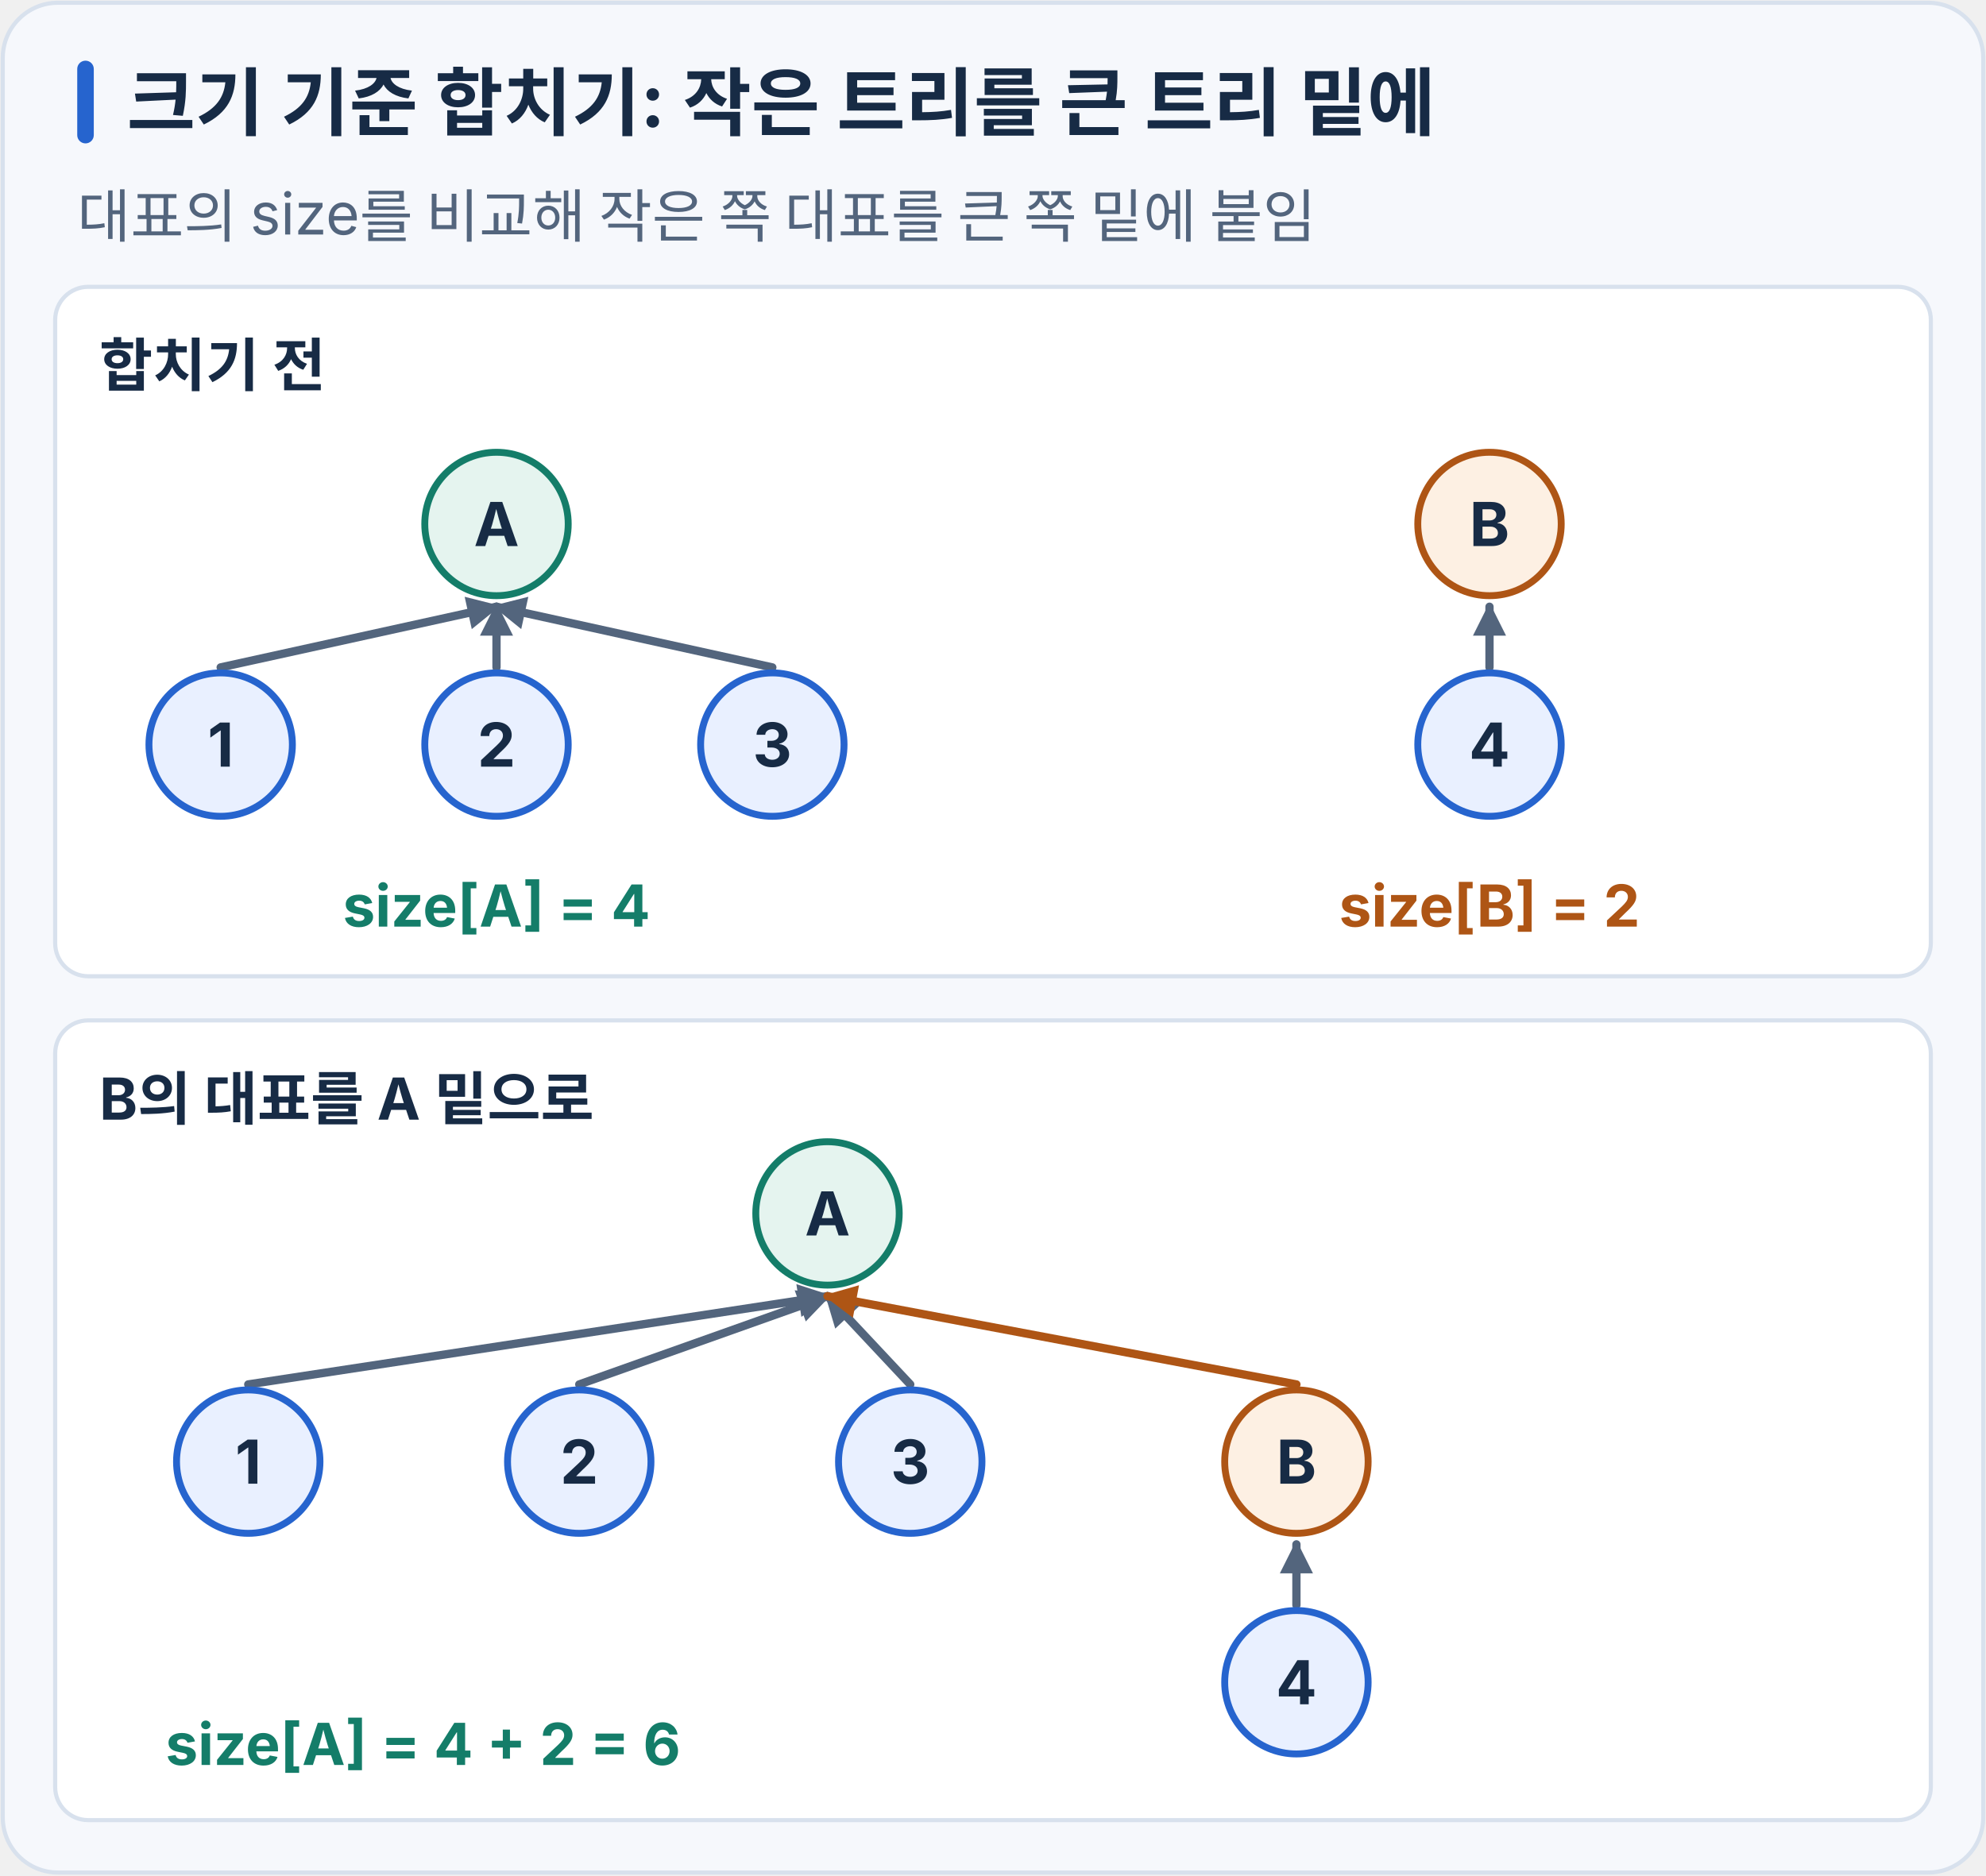
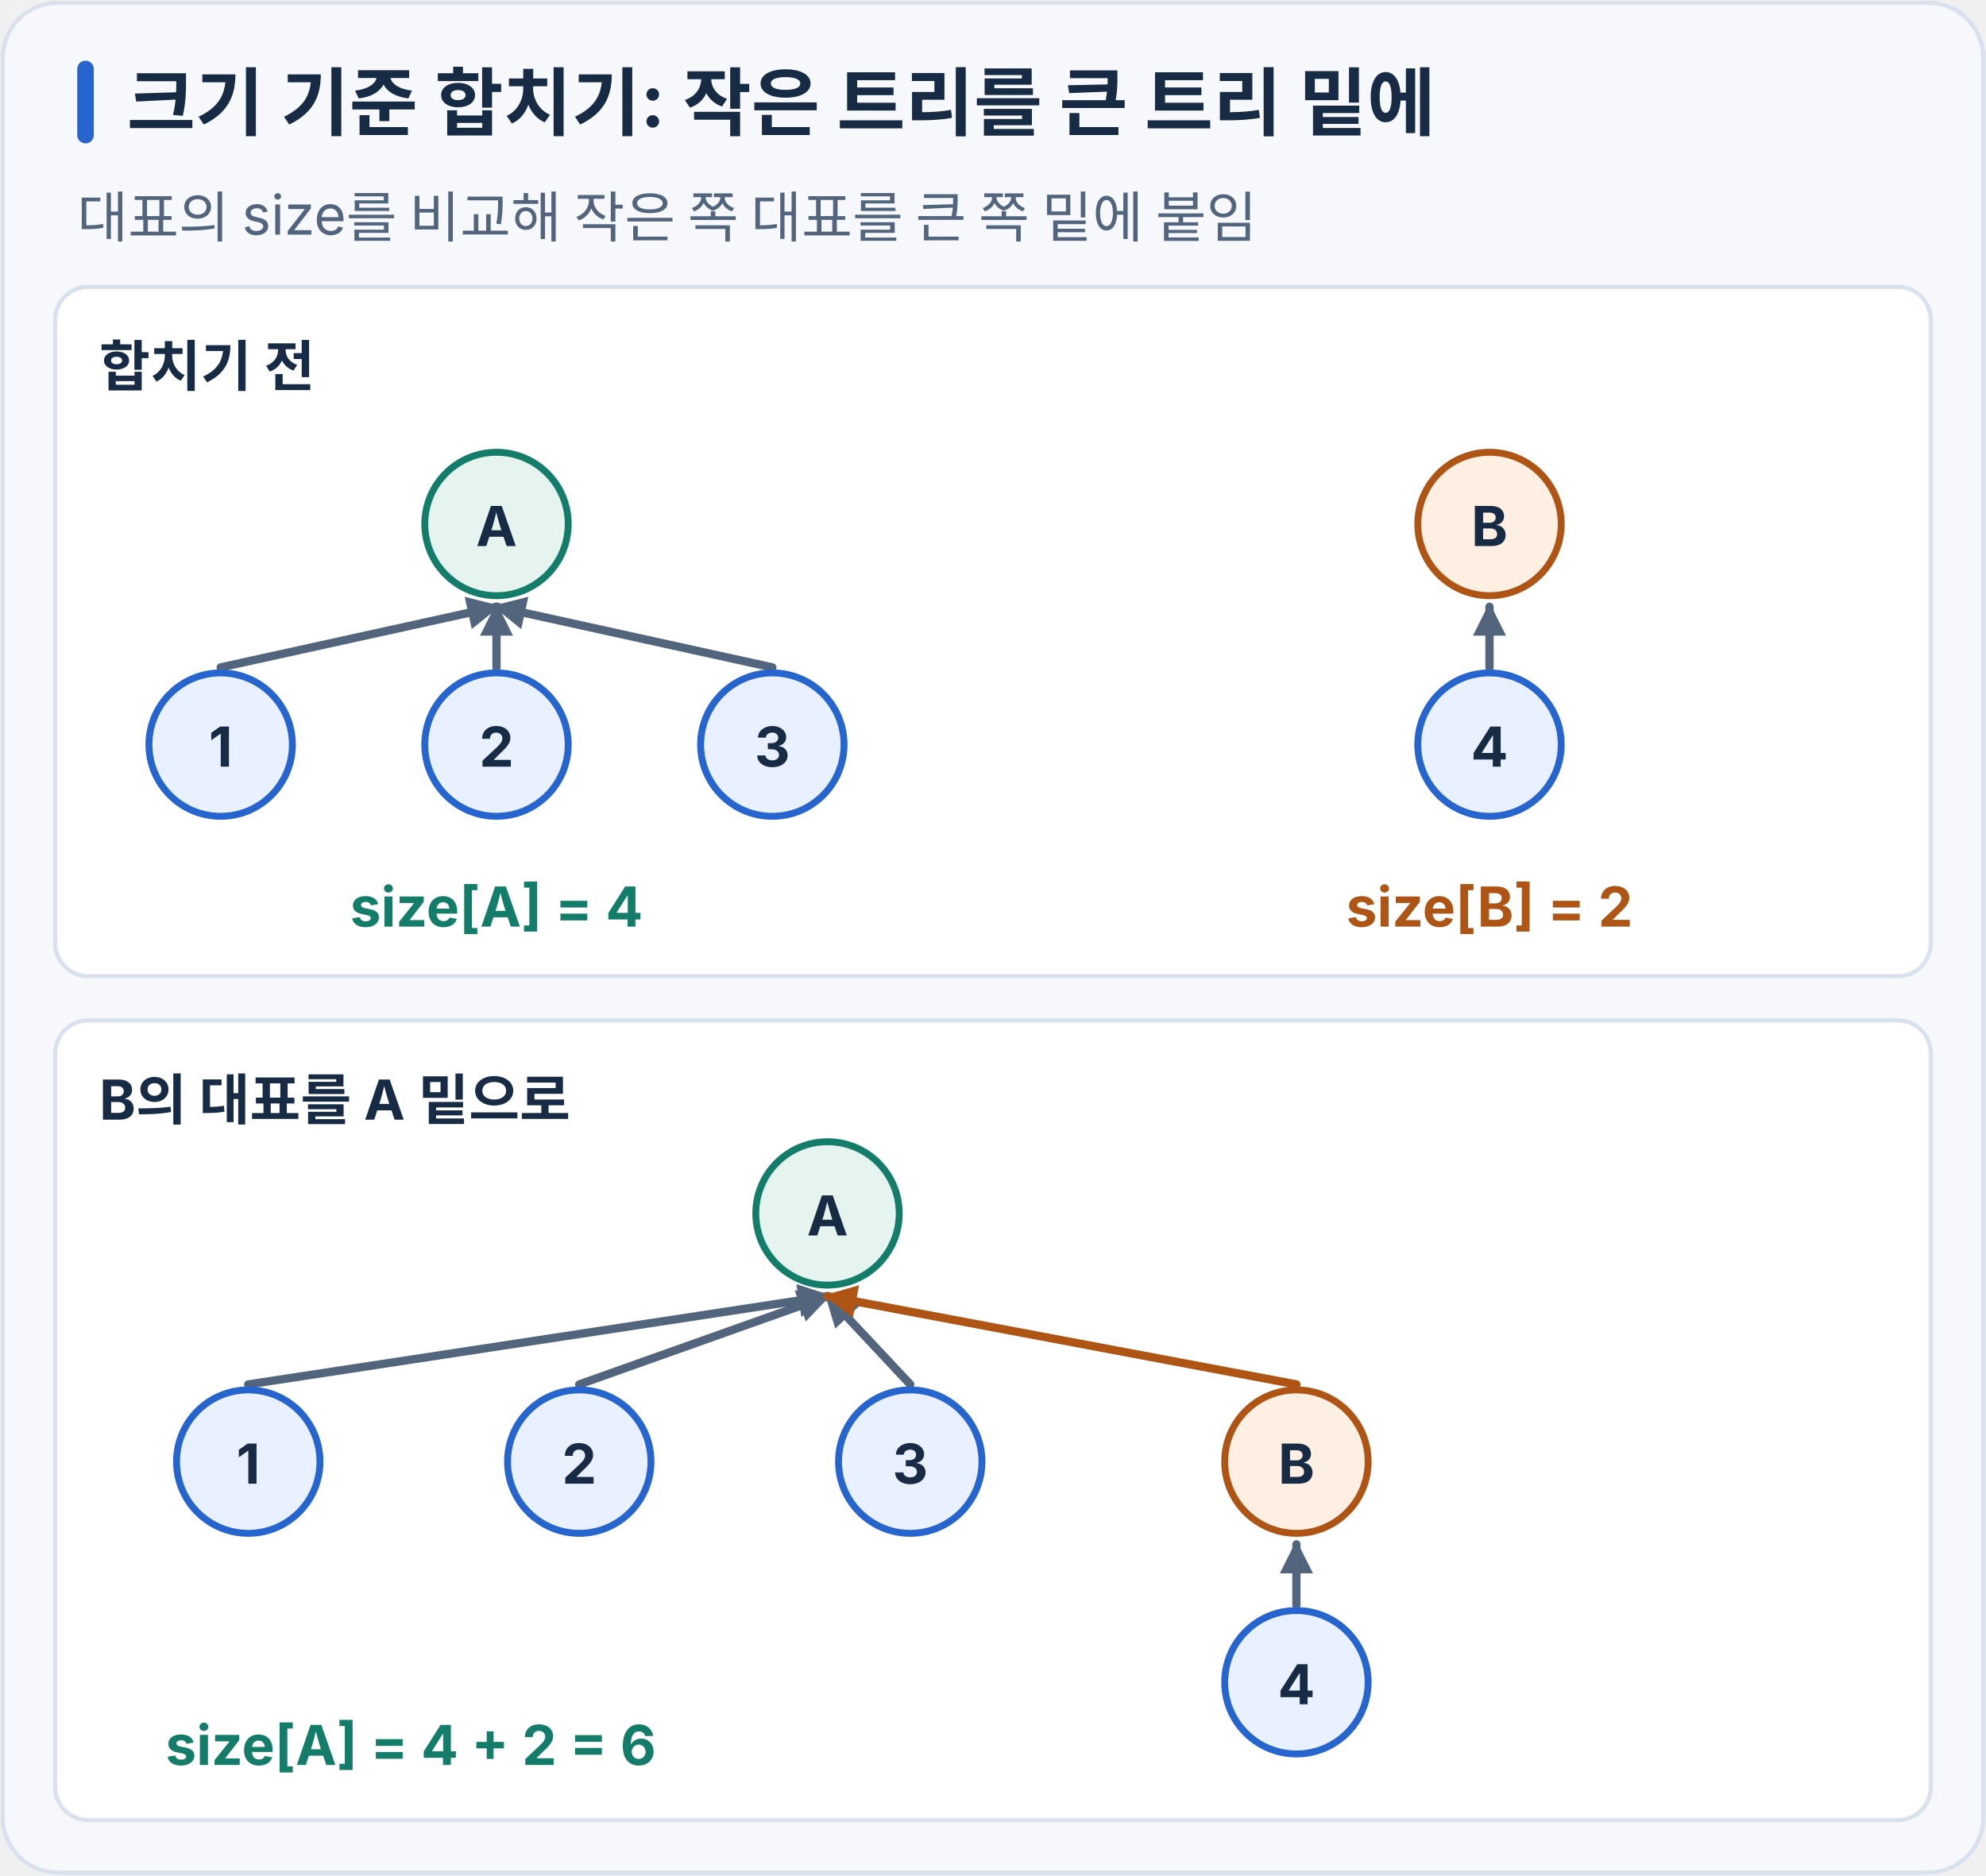
<svg xmlns="http://www.w3.org/2000/svg" viewBox="0 0 720 680" role="img" aria-labelledby="title desc">
  <defs>
    <marker id="ar-53657d" viewBox="0 0 10 10" refX="8" refY="5" markerWidth="5" markerHeight="5" orient="auto">
      <path d="M1 1 L9 5 L1 9 Z" fill="#53657d" />
    </marker>
    <marker id="ar-ae5515" viewBox="0 0 10 10" refX="8" refY="5" markerWidth="5" markerHeight="5" orient="auto">
      <path d="M1 1 L9 5 L1 9 Z" fill="#ae5515" />
    </marker>
  </defs>
  <style>text{font-family:-apple-system,BlinkMacSystemFont,"Apple SD Gothic Neo","Noto Sans KR",sans-serif}</style>
  <rect x="1" y="1" width="718" height="678" rx="20" fill="#f6f8fc" stroke="#d8e1ed" stroke-width="1.5" />
  <rect x="28" y="22" width="6" height="30" rx="3" fill="#2664ce" />
  <text x="46" y="47" font-size="27" fill="#172b45" font-weight="750">크기 기준 합치기: 작은 트리를 큰 트리 밑에</text>
-   <text x="28" y="86" font-size="21" fill="#53657d" font-weight="400" text-anchor="start">대표의 size를 비교해 작은 쪽 대표를 큰 쪽 밑에 붙임</text>
+   <text x="28" y="86" font-size="20" fill="#53657d" font-weight="400" text-anchor="start">대표의 size를 비교해 작은 쪽 대표를 큰 쪽 밑에 붙임</text>
  <rect x="20" y="104" width="680" height="250" rx="12" fill="#fff" stroke="#d8e1ed" stroke-width="1.5" />
-   <text x="36" y="140" font-size="21" fill="#172b45" font-weight="700" text-anchor="start">합치기 전</text>
+   <text x="36" y="140" font-size="20" fill="#172b45" font-weight="700" text-anchor="start">합치기 전</text>
  <circle cx="180" cy="190" r="26" fill="#e5f4ef" stroke="#147d69" stroke-width="2.5" />
-   <text x="180" y="198" font-size="22" fill="#172b45" font-weight="700" text-anchor="middle">A</text>
+   <text x="180" y="198" font-size="20" fill="#172b45" font-weight="700" text-anchor="middle">A</text>
  <line x1="80" y1="242" x2="180" y2="220" stroke="#53657d" stroke-width="3" stroke-linecap="round" marker-end="url(#ar-53657d)" />
  <circle cx="80" cy="270" r="26" fill="#e9f0ff" stroke="#2664ce" stroke-width="2.5" />
-   <text x="80" y="278" font-size="22" fill="#172b45" font-weight="700" text-anchor="middle">1</text>
+   <text x="80" y="278" font-size="20" fill="#172b45" font-weight="700" text-anchor="middle">1</text>
  <line x1="180" y1="242" x2="180" y2="220" stroke="#53657d" stroke-width="3" stroke-linecap="round" marker-end="url(#ar-53657d)" />
  <circle cx="180" cy="270" r="26" fill="#e9f0ff" stroke="#2664ce" stroke-width="2.5" />
-   <text x="180" y="278" font-size="22" fill="#172b45" font-weight="700" text-anchor="middle">2</text>
+   <text x="180" y="278" font-size="20" fill="#172b45" font-weight="700" text-anchor="middle">2</text>
  <line x1="280" y1="242" x2="180" y2="220" stroke="#53657d" stroke-width="3" stroke-linecap="round" marker-end="url(#ar-53657d)" />
  <circle cx="280" cy="270" r="26" fill="#e9f0ff" stroke="#2664ce" stroke-width="2.5" />
-   <text x="280" y="278" font-size="22" fill="#172b45" font-weight="700" text-anchor="middle">3</text>
-   <text x="180" y="336" font-size="21" fill="#147d69" font-weight="700" text-anchor="middle">size[A] = 4</text>
+   <text x="280" y="278" font-size="20" fill="#172b45" font-weight="700" text-anchor="middle">3</text>
+   <text x="180" y="336" font-size="20" fill="#147d69" font-weight="700" text-anchor="middle">size[A] = 4</text>
  <circle cx="540" cy="190" r="26" fill="#fdf0e3" stroke="#ae5515" stroke-width="2.5" />
-   <text x="540" y="198" font-size="22" fill="#172b45" font-weight="700" text-anchor="middle">B</text>
+   <text x="540" y="198" font-size="20" fill="#172b45" font-weight="700" text-anchor="middle">B</text>
  <line x1="540" y1="242" x2="540" y2="220" stroke="#53657d" stroke-width="3" stroke-linecap="round" marker-end="url(#ar-53657d)" />
  <circle cx="540" cy="270" r="26" fill="#e9f0ff" stroke="#2664ce" stroke-width="2.5" />
-   <text x="540" y="278" font-size="22" fill="#172b45" font-weight="700" text-anchor="middle">4</text>
-   <text x="540" y="336" font-size="21" fill="#ae5515" font-weight="700" text-anchor="middle">size[B] = 2</text>
+   <text x="540" y="278" font-size="20" fill="#172b45" font-weight="700" text-anchor="middle">4</text>
+   <text x="540" y="336" font-size="20" fill="#ae5515" font-weight="700" text-anchor="middle">size[B] = 2</text>
  <rect x="20" y="370" width="680" height="290" rx="12" fill="#fff" stroke="#d8e1ed" stroke-width="1.5" />
-   <text x="36" y="406" font-size="21" fill="#172b45" font-weight="700" text-anchor="start">B의 대표를 A 밑으로</text>
+   <text x="36" y="406" font-size="20" fill="#172b45" font-weight="700" text-anchor="start">B의 대표를 A 밑으로</text>
  <circle cx="300" cy="440" r="26" fill="#e5f4ef" stroke="#147d69" stroke-width="2.5" />
-   <text x="300" y="448" font-size="22" fill="#172b45" font-weight="700" text-anchor="middle">A</text>
+   <text x="300" y="448" font-size="20" fill="#172b45" font-weight="700" text-anchor="middle">A</text>
  <line x1="90" y1="502" x2="300" y2="470" stroke="#53657d" stroke-width="3" stroke-linecap="round" marker-end="url(#ar-53657d)" />
  <circle cx="90" cy="530" r="26" fill="#e9f0ff" stroke="#2664ce" stroke-width="2.5" />
-   <text x="90" y="538" font-size="22" fill="#172b45" font-weight="700" text-anchor="middle">1</text>
+   <text x="90" y="538" font-size="20" fill="#172b45" font-weight="700" text-anchor="middle">1</text>
  <line x1="210" y1="502" x2="300" y2="470" stroke="#53657d" stroke-width="3" stroke-linecap="round" marker-end="url(#ar-53657d)" />
  <circle cx="210" cy="530" r="26" fill="#e9f0ff" stroke="#2664ce" stroke-width="2.5" />
-   <text x="210" y="538" font-size="22" fill="#172b45" font-weight="700" text-anchor="middle">2</text>
+   <text x="210" y="538" font-size="20" fill="#172b45" font-weight="700" text-anchor="middle">2</text>
  <line x1="330" y1="502" x2="300" y2="470" stroke="#53657d" stroke-width="3" stroke-linecap="round" marker-end="url(#ar-53657d)" />
  <circle cx="330" cy="530" r="26" fill="#e9f0ff" stroke="#2664ce" stroke-width="2.5" />
-   <text x="330" y="538" font-size="22" fill="#172b45" font-weight="700" text-anchor="middle">3</text>
+   <text x="330" y="538" font-size="20" fill="#172b45" font-weight="700" text-anchor="middle">3</text>
  <line x1="470" y1="502" x2="300" y2="470" stroke="#ae5515" stroke-width="3" stroke-linecap="round" marker-end="url(#ar-ae5515)" />
  <circle cx="470" cy="530" r="26" fill="#fdf0e3" stroke="#ae5515" stroke-width="2.5" />
-   <text x="470" y="538" font-size="22" fill="#172b45" font-weight="700" text-anchor="middle">B</text>
+   <text x="470" y="538" font-size="20" fill="#172b45" font-weight="700" text-anchor="middle">B</text>
  <line x1="470" y1="582" x2="470" y2="560" stroke="#53657d" stroke-width="3" stroke-linecap="round" marker-end="url(#ar-53657d)" />
  <circle cx="470" cy="610" r="26" fill="#e9f0ff" stroke="#2664ce" stroke-width="2.5" />
-   <text x="470" y="618" font-size="22" fill="#172b45" font-weight="700" text-anchor="middle">4</text>
-   <text x="60" y="640" font-size="21" fill="#147d69" font-weight="750" text-anchor="start">size[A] = 4 + 2 = 6</text>
+   <text x="470" y="618" font-size="20" fill="#172b45" font-weight="700" text-anchor="middle">4</text>
+   <text x="60" y="640" font-size="20" fill="#147d69" font-weight="750" text-anchor="start">size[A] = 4 + 2 = 6</text>
</svg>
